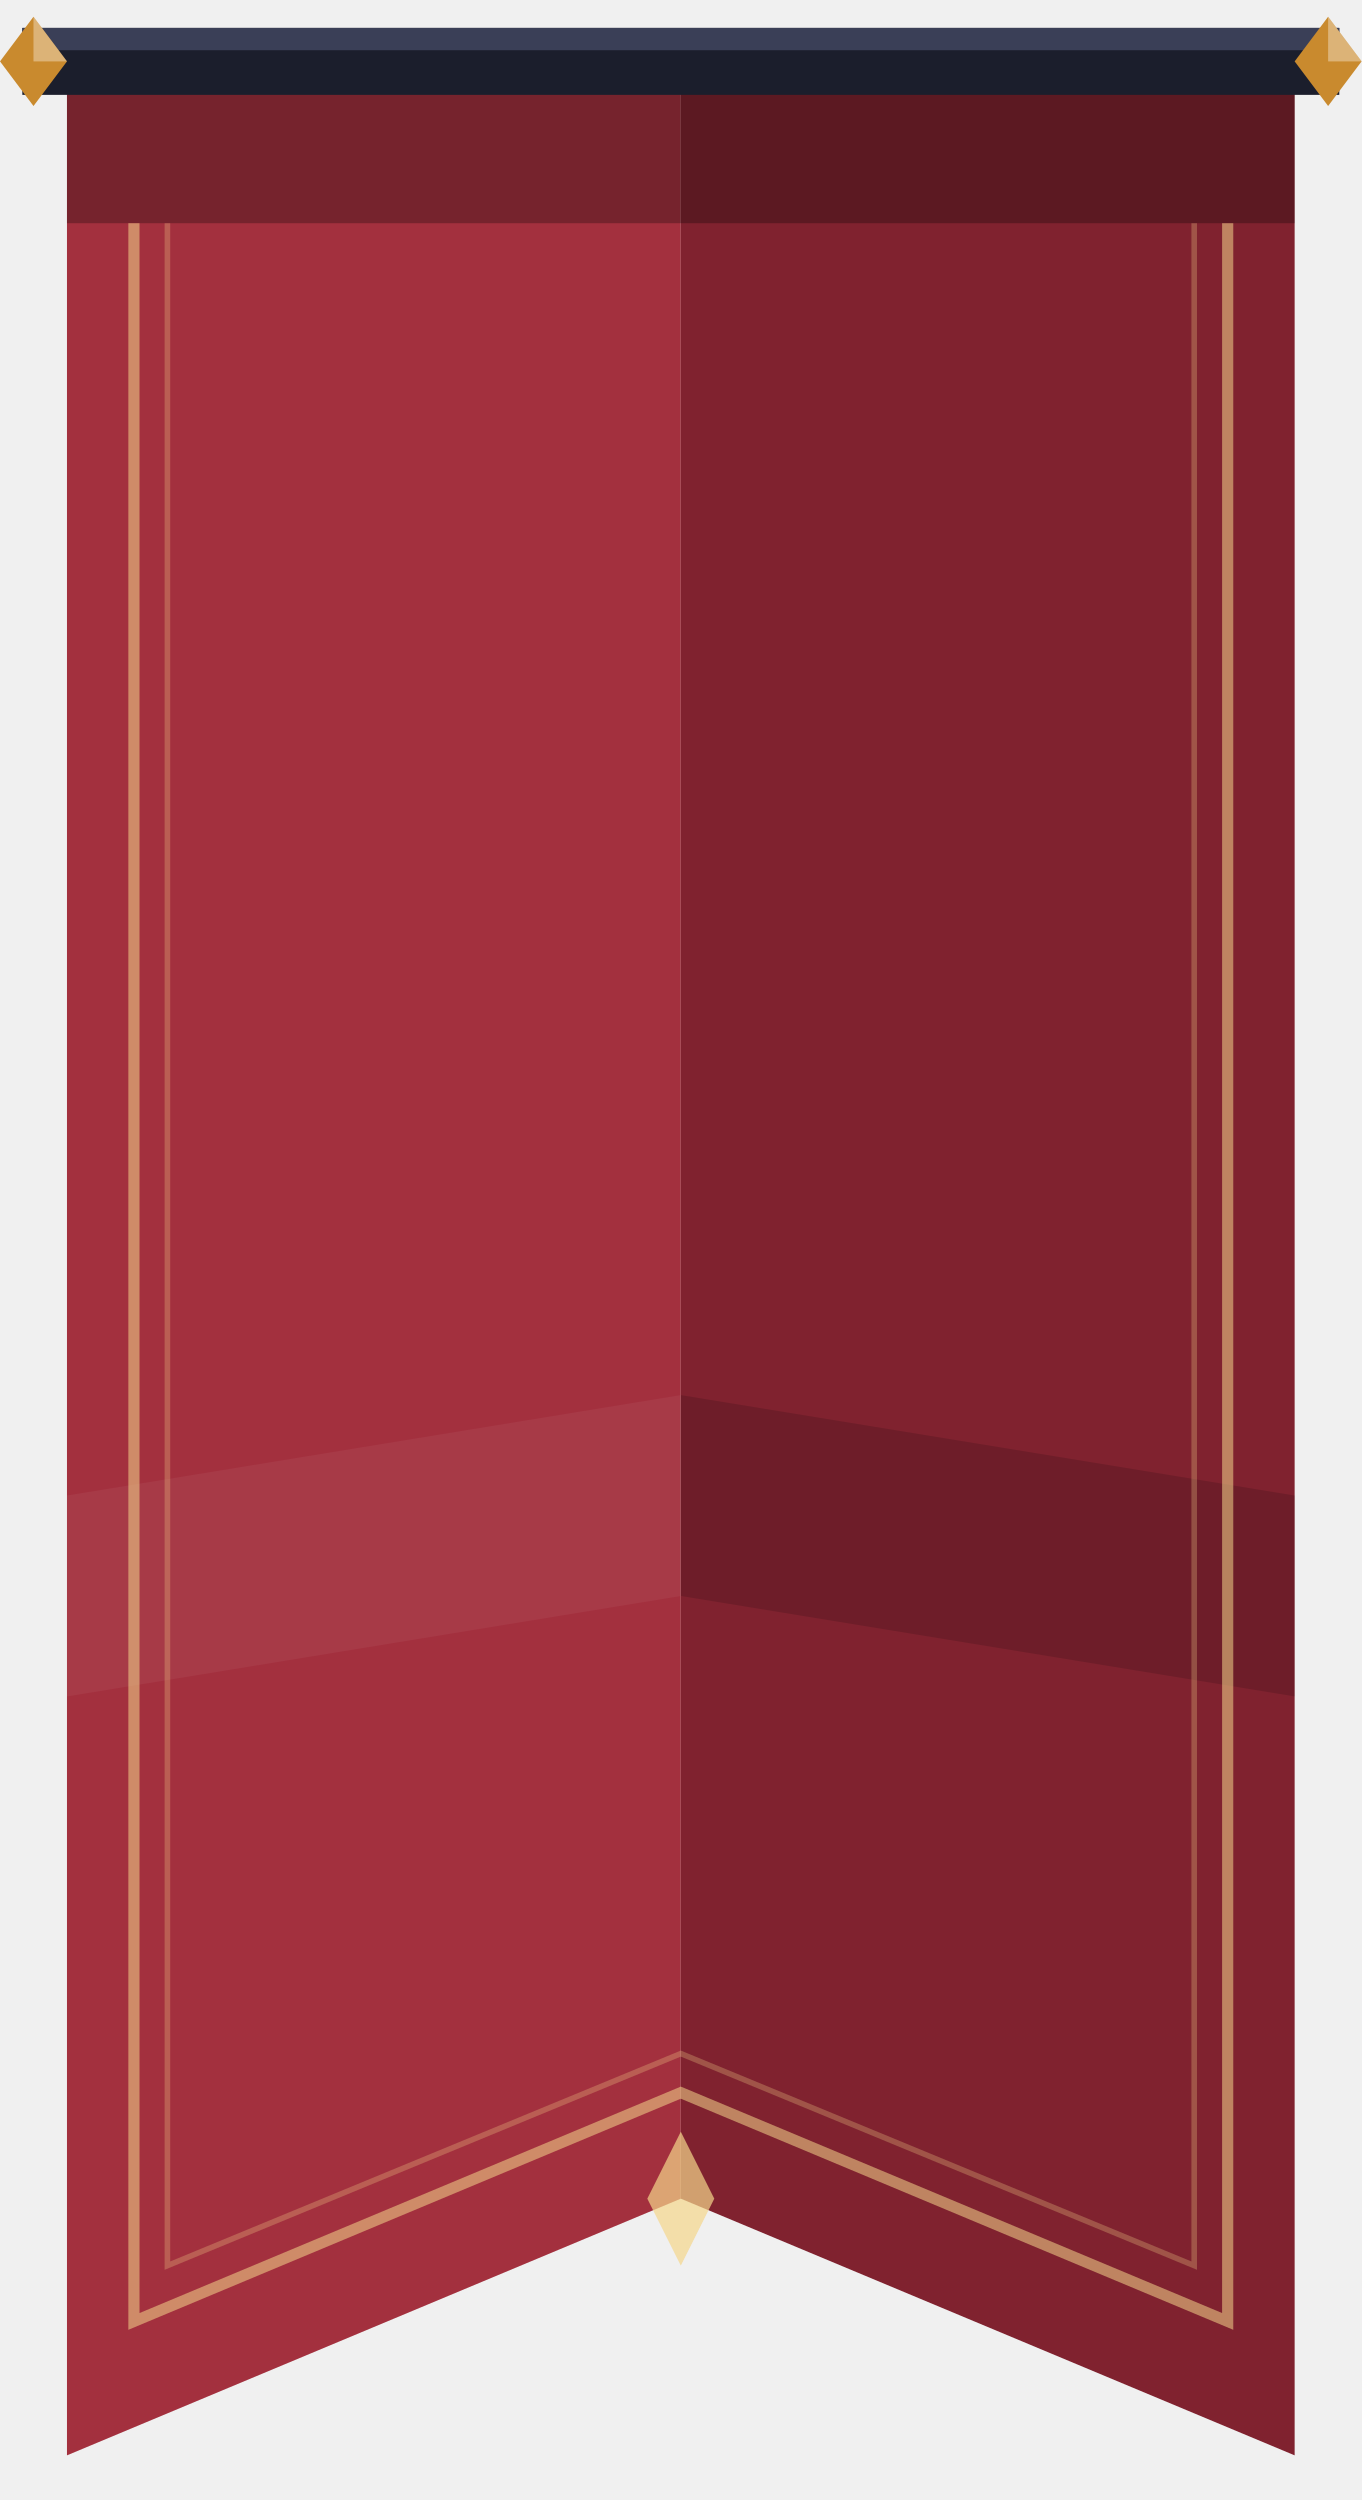
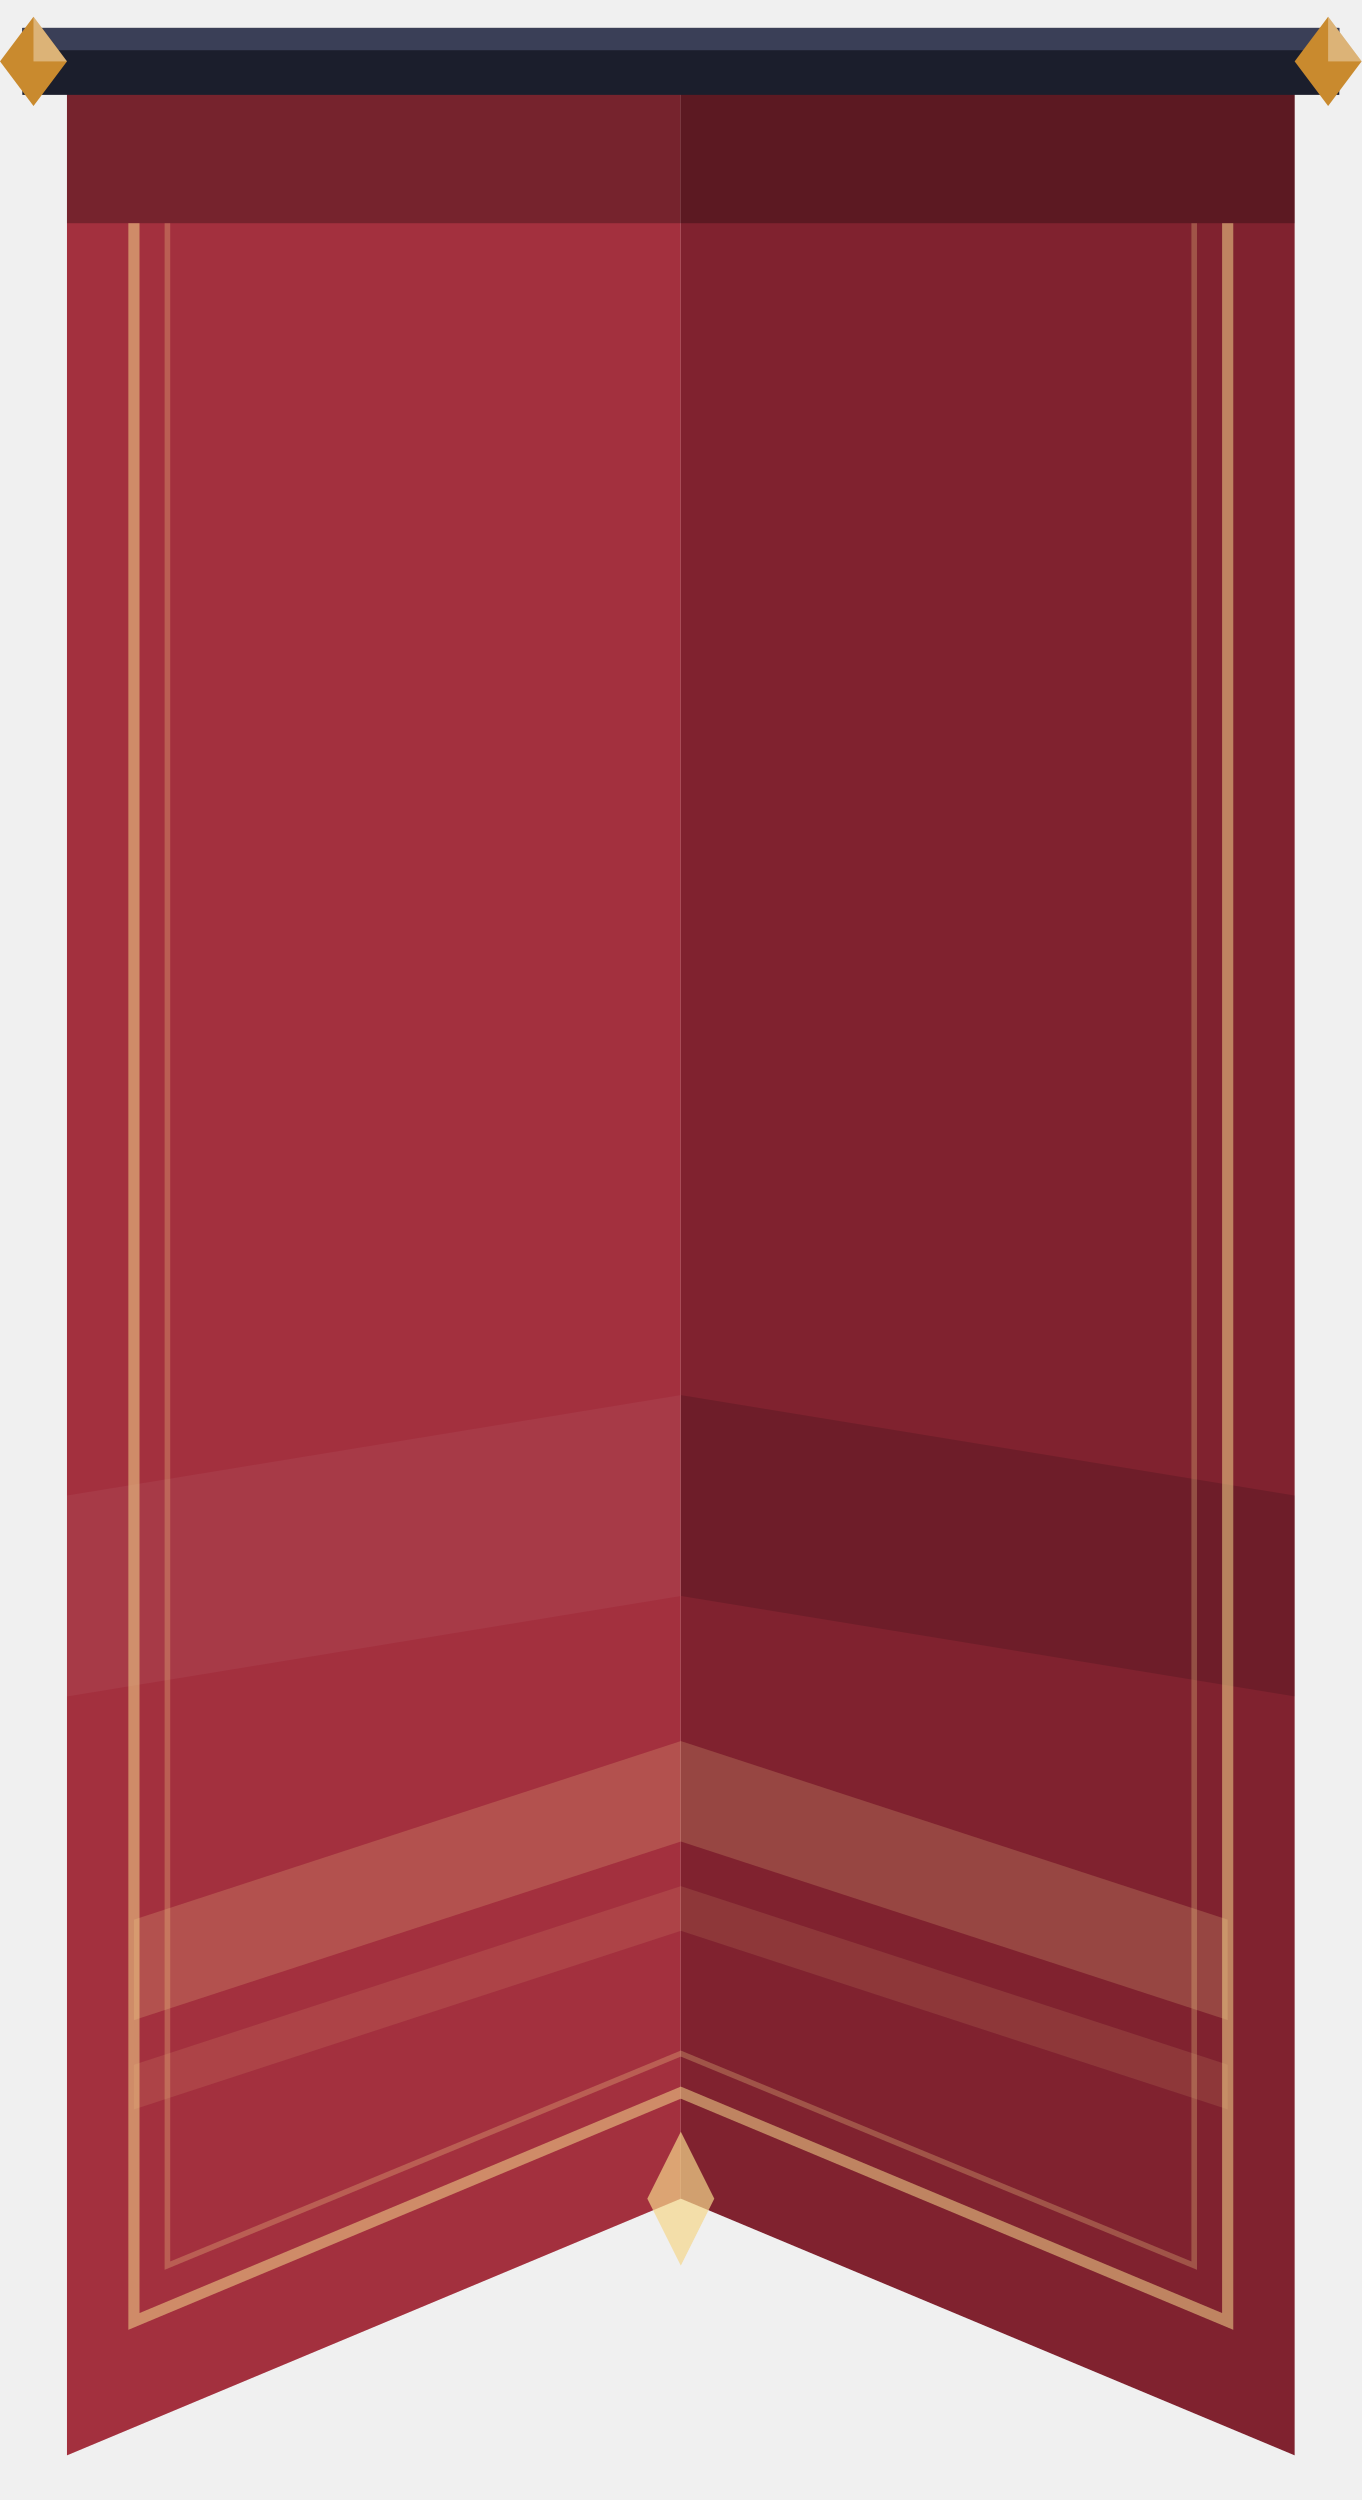
<svg xmlns="http://www.w3.org/2000/svg" viewBox="0 0 244 448" preserveAspectRatio="none">
  <polygon points="12,16 122,16 122,394 12,440" fill="#a3303e" />
  <polygon points="122,16 232,16 232,440 122,394" fill="#80222f" />
  <polygon points="12,16 232,16 232,40 12,40" fill="#000" opacity="0.28" />
  <polygon points="12,268 122,250 122,286 12,304" fill="#fff" opacity="0.05" />
  <polygon points="122,250 232,268 232,304 122,286" fill="#000" opacity="0.14" />
  <polyline points="24,40 24,416 122,375 220,416 220,40" fill="none" stroke="#f3d58a" stroke-width="2" opacity="0.55" />
  <polyline points="30,40 30,406 122,368 214,406 214,40" fill="none" stroke="#f3d58a" stroke-width="1" opacity="0.28" />
+   <polygon points="24,344 122,312 220,344 220,362 122,330 24,362" fill="#f3d58a" opacity="0.2" />
+   <polygon points="24,370 122,338 220,370 220,378 122,346 24,378" fill="#f3d58a" opacity="0.12" />
  <polygon points="122,382 128,394 122,406 116,394" fill="#f3d58a" opacity="0.7" />
  <rect x="4" y="5" width="236" height="12" fill="#1b1e2c" />
  <rect x="4" y="5" width="236" height="4" fill="#3a3f57" />
  <polygon points="0,11 6,3 12,11 6,19" fill="#c98a2e" />
  <polygon points="6,3 12,11 6,11" fill="#fff" opacity="0.35" />
  <polygon points="232,11 238,3 244,11 238,19" fill="#c98a2e" />
  <polygon points="238,3 244,11 238,11" fill="#fff" opacity="0.35" />
</svg>
